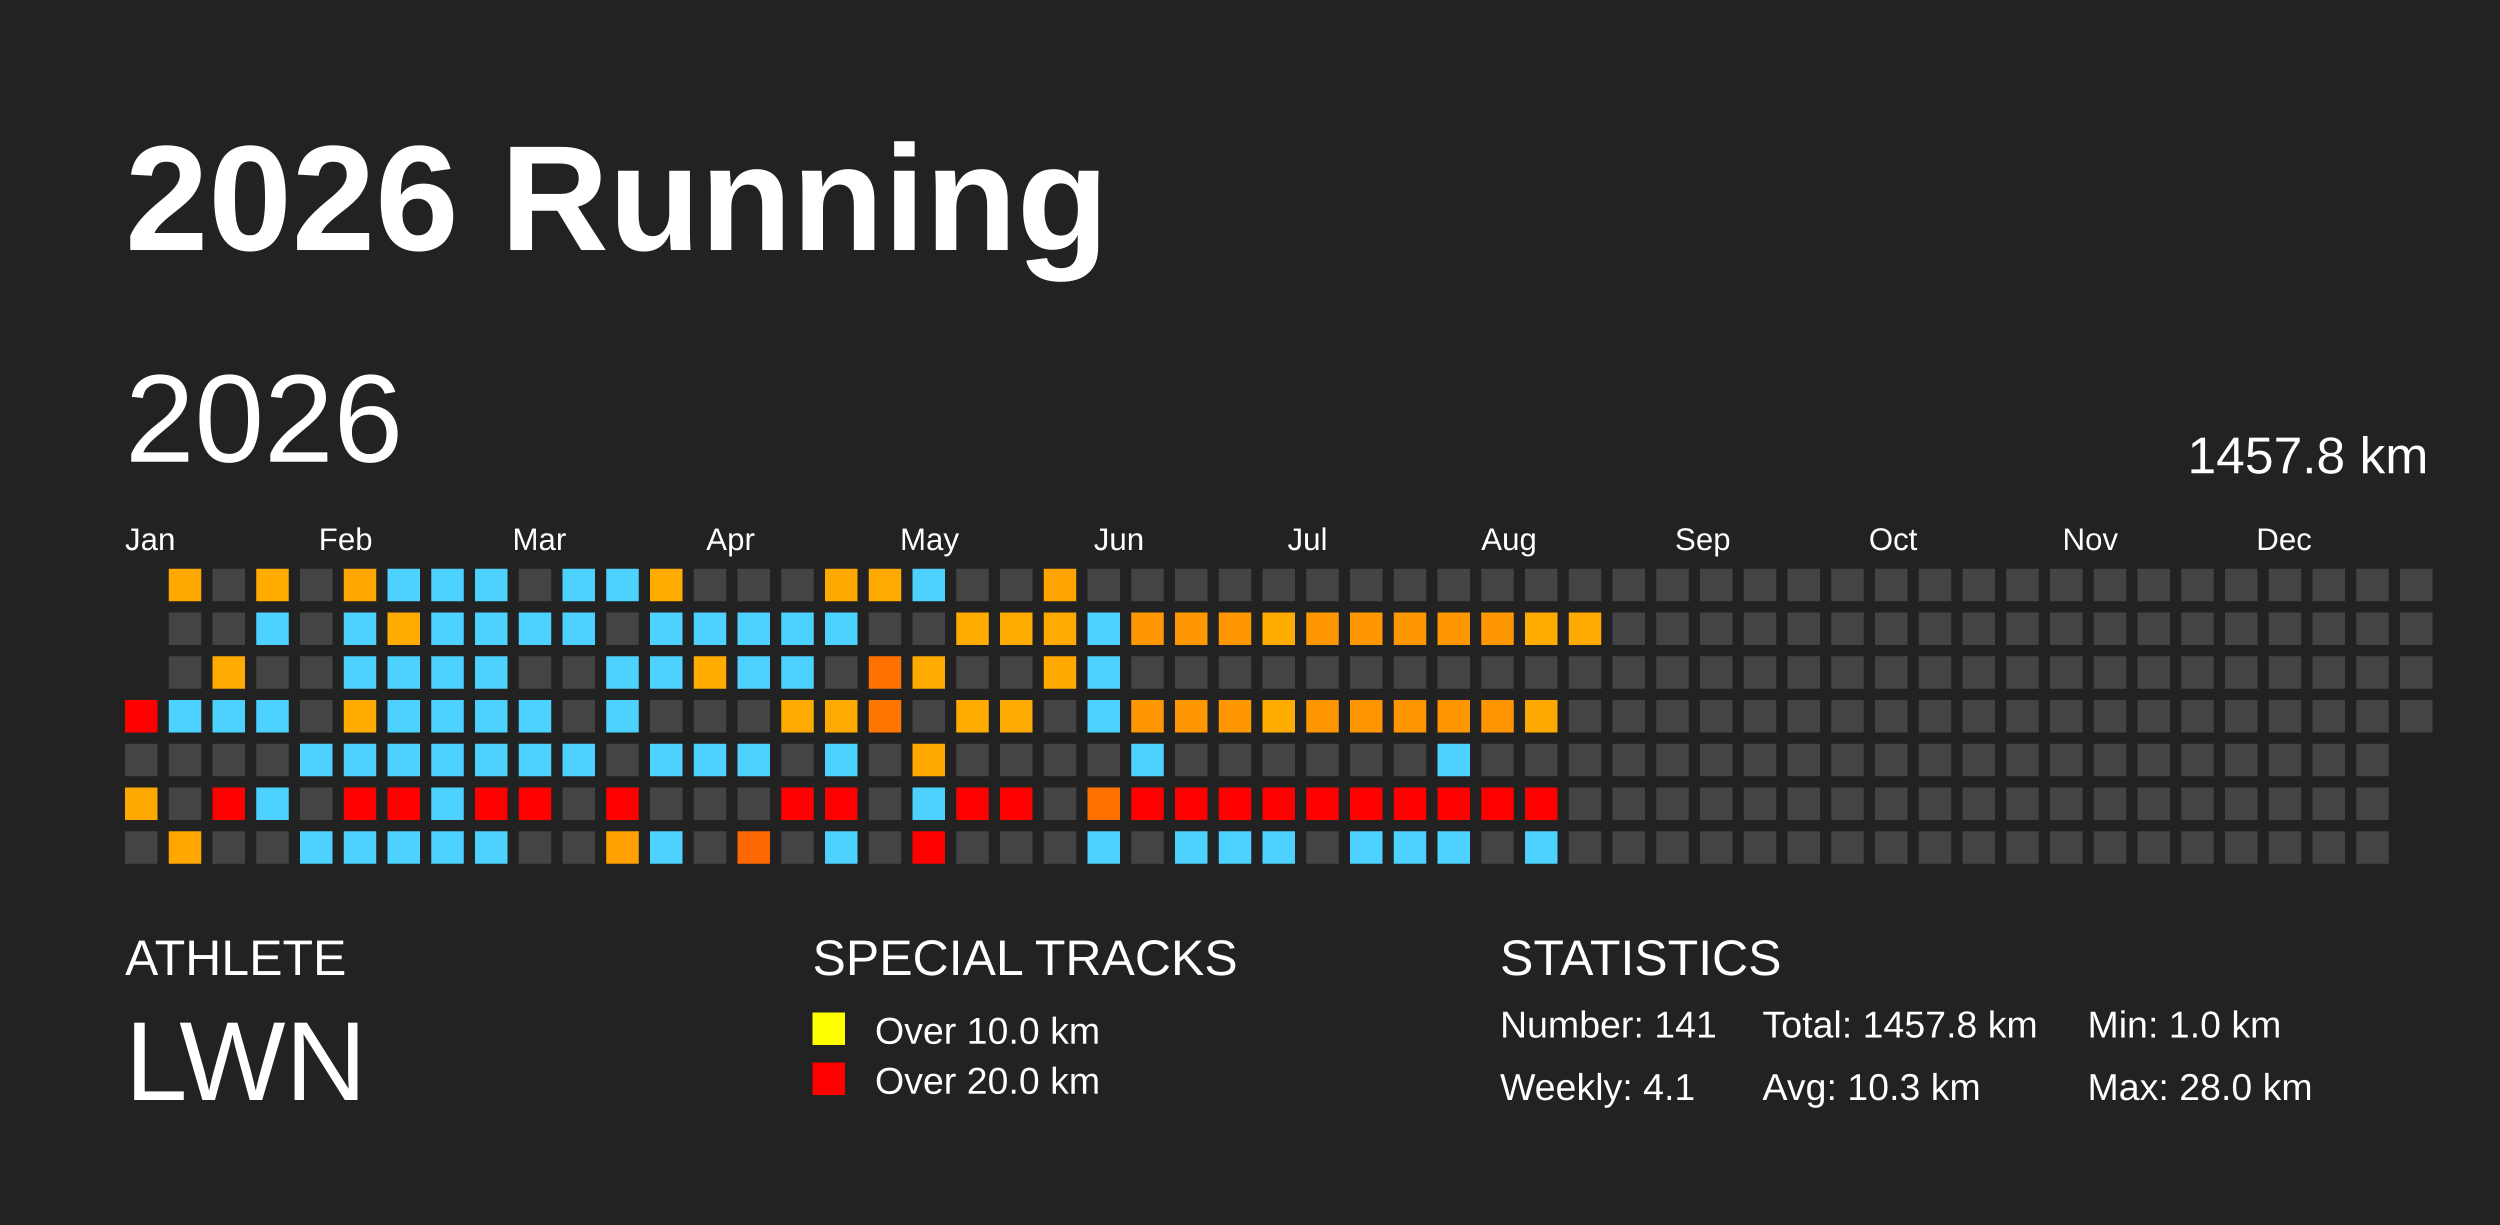
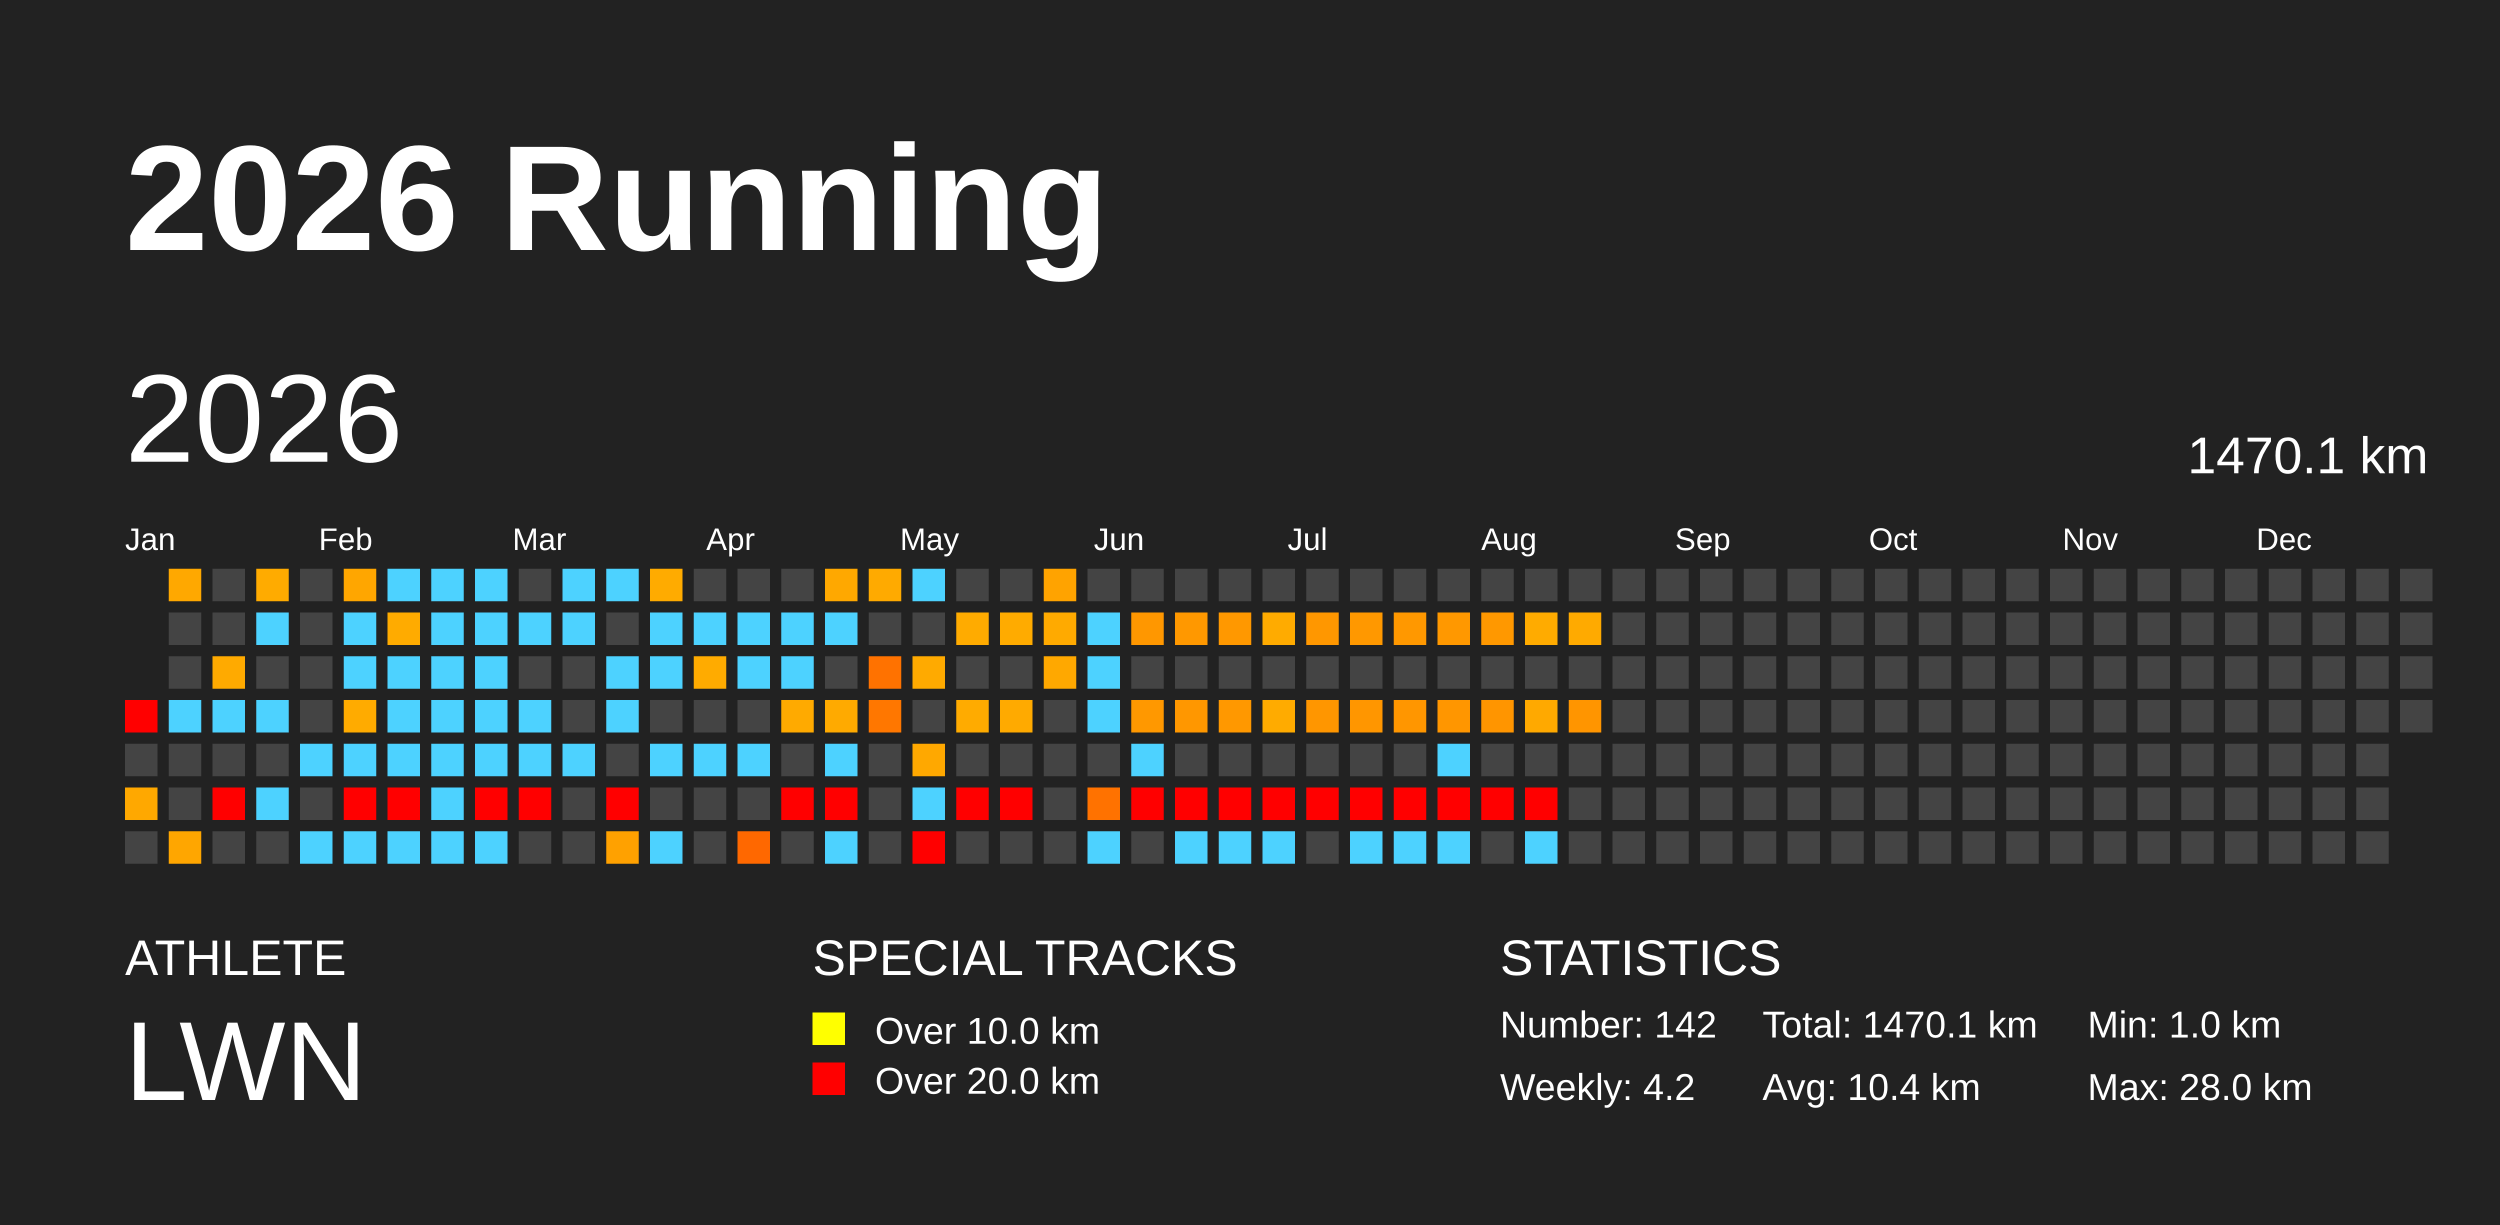
<svg xmlns="http://www.w3.org/2000/svg" baseProfile="full" height="98mm" version="1.1" viewBox="0,0,200,98" width="200mm">
  <defs />
  <rect fill="#222222" height="98" width="200" x="0" y="0" />
  <text fill="#FFFFFF" style="font-size:12px; font-family:Arial; font-weight:bold;" x="10" y="20">2026 Running</text>
  <text fill="#FFFFFF" style="font-size:4px; font-family:Arial" x="10" y="78">ATHLETE</text>
  <text fill="#FFFFFF" style="font-size:9px; font-family:Arial" x="10" y="88">LWN</text>
  <text fill="#FFFFFF" style="font-size:4px; font-family:Arial" x="65" y="78">SPECIAL TRACKS</text>
  <rect fill="yellow" height="2.6" width="2.6" x="65" y="81" />
  <text fill="#FFFFFF" style="font-size:3px; font-family:Arial" x="70" y="83.5">Over 10.0 km</text>
  <rect fill="red" height="2.6" width="2.6" x="65" y="85" />
  <text fill="#FFFFFF" style="font-size:3px; font-family:Arial" x="70" y="87.5">Over 20.0 km</text>
  <text fill="#FFFFFF" style="font-size:4px; font-family:Arial" x="120" y="78">STATISTICS</text>
-   <text fill="#FFFFFF" style="font-size:3px; font-family:Arial" x="120" y="83">Number: 141</text>
-   <text fill="#FFFFFF" style="font-size:3px; font-family:Arial" x="120" y="88">Weekly: 4.1</text>
-   <text fill="#FFFFFF" style="font-size:3px; font-family:Arial" x="141" y="83">Total: 1457.8 km</text>
-   <text fill="#FFFFFF" style="font-size:3px; font-family:Arial" x="141" y="88">Avg: 10.3 km</text>
+   <text fill="#FFFFFF" style="font-size:3px; font-family:Arial" x="120" y="83">Number: 142</text>
+   <text fill="#FFFFFF" style="font-size:3px; font-family:Arial" x="120" y="88">Weekly: 4.2</text>
+   <text fill="#FFFFFF" style="font-size:3px; font-family:Arial" x="141" y="83">Total: 1470.1 km</text>
+   <text fill="#FFFFFF" style="font-size:3px; font-family:Arial" x="141" y="88">Avg: 10.4 km</text>
  <text fill="#FFFFFF" style="font-size:3px; font-family:Arial" x="167" y="83">Min: 1.0 km</text>
  <text fill="#FFFFFF" style="font-size:3px; font-family:Arial" x="167" y="88">Max: 28.0 km</text>
  <text dominant-baseline="hanging" fill="#FFFFFF" style="font-size:10.0px; font-family:Arial;" x="10" y="30">2026</text>
-   <text dominant-baseline="hanging" fill="#FFFFFF" style="font-size:4.125px; font-family:Arial;" x="175" y="35">1457.8 km</text>
+   <text dominant-baseline="hanging" fill="#FFFFFF" style="font-size:4.125px; font-family:Arial;" x="175" y="35">1470.1 km</text>
  <text fill="#FFFFFF" style="font-size:2.5px; font-family:Arial" x="10.0" y="44">Jan</text>
  <text fill="#FFFFFF" style="font-size:2.5px; font-family:Arial" x="25.5" y="44">Feb</text>
  <text fill="#FFFFFF" style="font-size:2.5px; font-family:Arial" x="41.0" y="44">Mar</text>
  <text fill="#FFFFFF" style="font-size:2.5px; font-family:Arial" x="56.5" y="44">Apr</text>
  <text fill="#FFFFFF" style="font-size:2.5px; font-family:Arial" x="72.0" y="44">May</text>
  <text fill="#FFFFFF" style="font-size:2.5px; font-family:Arial" x="87.5" y="44">Jun</text>
  <text fill="#FFFFFF" style="font-size:2.5px; font-family:Arial" x="103.0" y="44">Jul</text>
  <text fill="#FFFFFF" style="font-size:2.5px; font-family:Arial" x="118.5" y="44">Aug</text>
  <text fill="#FFFFFF" style="font-size:2.5px; font-family:Arial" x="134.0" y="44">Sep</text>
  <text fill="#FFFFFF" style="font-size:2.5px; font-family:Arial" x="149.5" y="44">Oct</text>
  <text fill="#FFFFFF" style="font-size:2.5px; font-family:Arial" x="165.0" y="44">Nov</text>
  <text fill="#FFFFFF" style="font-size:2.5px; font-family:Arial" x="180.5" y="44">Dec</text>
  <rect fill="red" height="2.6" width="2.6" x="10.0" y="56.0" />
  <rect fill="#444444" height="2.6" width="2.6" x="10.0" y="59.5" />
  <rect fill="#ffa800" height="2.6" width="2.6" x="10.0" y="63.0" />
  <rect fill="#444444" height="2.6" width="2.6" x="10.0" y="66.5" />
  <rect fill="#ffa800" height="2.6" width="2.6" x="13.5" y="45.5" />
  <rect fill="#444444" height="2.6" width="2.6" x="13.5" y="49.0" />
  <rect fill="#444444" height="2.6" width="2.6" x="13.5" y="52.5" />
  <rect fill="#4dd2ff" height="2.6" width="2.6" x="13.5" y="56.0" />
  <rect fill="#444444" height="2.6" width="2.6" x="13.5" y="59.5" />
  <rect fill="#444444" height="2.6" width="2.6" x="13.5" y="63.0" />
  <rect fill="#ffa600" height="2.6" width="2.6" x="13.5" y="66.5" />
  <rect fill="#444444" height="2.6" width="2.6" x="17.0" y="45.5" />
  <rect fill="#444444" height="2.6" width="2.6" x="17.0" y="49.0" />
  <rect fill="#ffaa00" height="2.6" width="2.6" x="17.0" y="52.5" />
  <rect fill="#4dd2ff" height="2.6" width="2.6" x="17.0" y="56.0" />
  <rect fill="#444444" height="2.6" width="2.6" x="17.0" y="59.5" />
  <rect fill="red" height="2.6" width="2.6" x="17.0" y="63.0" />
  <rect fill="#444444" height="2.6" width="2.6" x="17.0" y="66.5" />
  <rect fill="#ffab00" height="2.6" width="2.6" x="20.5" y="45.5" />
  <rect fill="#4dd2ff" height="2.6" width="2.6" x="20.5" y="49.0" />
  <rect fill="#444444" height="2.6" width="2.6" x="20.5" y="52.5" />
  <rect fill="#4dd2ff" height="2.6" width="2.6" x="20.5" y="56.0" />
  <rect fill="#444444" height="2.6" width="2.6" x="20.5" y="59.5" />
  <rect fill="#4dd2ff" height="2.6" width="2.6" x="20.5" y="63.0" />
  <rect fill="#444444" height="2.6" width="2.6" x="20.5" y="66.5" />
  <rect fill="#444444" height="2.6" width="2.6" x="24.0" y="45.5" />
  <rect fill="#444444" height="2.6" width="2.6" x="24.0" y="49.0" />
  <rect fill="#444444" height="2.6" width="2.6" x="24.0" y="52.5" />
  <rect fill="#444444" height="2.6" width="2.6" x="24.0" y="56.0" />
  <rect fill="#4dd2ff" height="2.6" width="2.6" x="24.0" y="59.5" />
  <rect fill="#444444" height="2.6" width="2.6" x="24.0" y="63.0" />
  <rect fill="#4dd2ff" height="2.6" width="2.6" x="24.0" y="66.5" />
  <rect fill="#ffa600" height="2.6" width="2.6" x="27.5" y="45.5" />
  <rect fill="#4dd2ff" height="2.6" width="2.6" x="27.5" y="49.0" />
  <rect fill="#4dd2ff" height="2.6" width="2.6" x="27.5" y="52.5" />
  <rect fill="#ffab00" height="2.6" width="2.6" x="27.5" y="56.0" />
  <rect fill="#4dd2ff" height="2.6" width="2.6" x="27.5" y="59.5" />
  <rect fill="red" height="2.6" width="2.6" x="27.5" y="63.0" />
  <rect fill="#4dd2ff" height="2.6" width="2.6" x="27.5" y="66.5" />
  <rect fill="#4dd2ff" height="2.6" width="2.6" x="31.0" y="45.5" />
  <rect fill="#ffab00" height="2.6" width="2.6" x="31.0" y="49.0" />
  <rect fill="#4dd2ff" height="2.6" width="2.6" x="31.0" y="52.5" />
  <rect fill="#4dd2ff" height="2.6" width="2.6" x="31.0" y="56.0" />
  <rect fill="#4dd2ff" height="2.6" width="2.6" x="31.0" y="59.5" />
  <rect fill="red" height="2.6" width="2.6" x="31.0" y="63.0" />
  <rect fill="#4dd2ff" height="2.6" width="2.6" x="31.0" y="66.5" />
  <rect fill="#4dd2ff" height="2.6" width="2.6" x="34.5" y="45.5" />
  <rect fill="#4dd2ff" height="2.6" width="2.6" x="34.5" y="49.0" />
  <rect fill="#4dd2ff" height="2.6" width="2.6" x="34.5" y="52.5" />
  <rect fill="#4dd2ff" height="2.6" width="2.6" x="34.5" y="56.0" />
  <rect fill="#4dd2ff" height="2.6" width="2.6" x="34.5" y="59.5" />
  <rect fill="#4dd2ff" height="2.6" width="2.6" x="34.5" y="63.0" />
  <rect fill="#4dd2ff" height="2.6" width="2.6" x="34.5" y="66.5" />
  <rect fill="#4dd2ff" height="2.6" width="2.6" x="38.0" y="45.5" />
  <rect fill="#4dd2ff" height="2.6" width="2.6" x="38.0" y="49.0" />
  <rect fill="#4dd2ff" height="2.6" width="2.6" x="38.0" y="52.5" />
  <rect fill="#4dd2ff" height="2.6" width="2.6" x="38.0" y="56.0" />
  <rect fill="#4dd2ff" height="2.6" width="2.6" x="38.0" y="59.5" />
  <rect fill="red" height="2.6" width="2.6" x="38.0" y="63.0" />
  <rect fill="#4dd2ff" height="2.6" width="2.6" x="38.0" y="66.5" />
  <rect fill="#444444" height="2.6" width="2.6" x="41.5" y="45.5" />
  <rect fill="#4dd2ff" height="2.6" width="2.6" x="41.5" y="49.0" />
  <rect fill="#444444" height="2.6" width="2.6" x="41.5" y="52.5" />
  <rect fill="#4dd2ff" height="2.6" width="2.6" x="41.5" y="56.0" />
  <rect fill="#4dd2ff" height="2.6" width="2.6" x="41.5" y="59.5" />
  <rect fill="red" height="2.6" width="2.6" x="41.5" y="63.0" />
  <rect fill="#444444" height="2.6" width="2.6" x="41.5" y="66.5" />
  <rect fill="#4dd2ff" height="2.6" width="2.6" x="45.0" y="45.5" />
  <rect fill="#4dd2ff" height="2.6" width="2.6" x="45.0" y="49.0" />
  <rect fill="#444444" height="2.6" width="2.6" x="45.0" y="52.5" />
  <rect fill="#444444" height="2.6" width="2.6" x="45.0" y="56.0" />
  <rect fill="#4dd2ff" height="2.6" width="2.6" x="45.0" y="59.5" />
  <rect fill="#444444" height="2.6" width="2.6" x="45.0" y="63.0" />
  <rect fill="#444444" height="2.6" width="2.6" x="45.0" y="66.5" />
  <rect fill="#4dd2ff" height="2.6" width="2.6" x="48.5" y="45.5" />
  <rect fill="#444444" height="2.6" width="2.6" x="48.5" y="49.0" />
  <rect fill="#4dd2ff" height="2.6" width="2.6" x="48.5" y="52.5" />
  <rect fill="#4dd2ff" height="2.6" width="2.6" x="48.5" y="56.0" />
  <rect fill="#444444" height="2.6" width="2.6" x="48.5" y="59.5" />
  <rect fill="red" height="2.6" width="2.6" x="48.5" y="63.0" />
  <rect fill="#ffa100" height="2.6" width="2.6" x="48.5" y="66.5" />
  <rect fill="#ffab00" height="2.6" width="2.6" x="52.0" y="45.5" />
  <rect fill="#4dd2ff" height="2.6" width="2.6" x="52.0" y="49.0" />
  <rect fill="#4dd2ff" height="2.6" width="2.6" x="52.0" y="52.5" />
  <rect fill="#444444" height="2.6" width="2.6" x="52.0" y="56.0" />
  <rect fill="#4dd2ff" height="2.6" width="2.6" x="52.0" y="59.5" />
  <rect fill="#444444" height="2.6" width="2.6" x="52.0" y="63.0" />
  <rect fill="#4dd2ff" height="2.6" width="2.6" x="52.0" y="66.5" />
  <rect fill="#444444" height="2.6" width="2.6" x="55.5" y="45.5" />
  <rect fill="#4dd2ff" height="2.6" width="2.6" x="55.5" y="49.0" />
  <rect fill="#ffab00" height="2.6" width="2.6" x="55.5" y="52.5" />
  <rect fill="#444444" height="2.6" width="2.6" x="55.5" y="56.0" />
  <rect fill="#4dd2ff" height="2.6" width="2.6" x="55.5" y="59.5" />
  <rect fill="#444444" height="2.6" width="2.6" x="55.5" y="63.0" />
  <rect fill="#444444" height="2.6" width="2.6" x="55.5" y="66.5" />
  <rect fill="#444444" height="2.6" width="2.6" x="59.0" y="45.5" />
  <rect fill="#4dd2ff" height="2.6" width="2.6" x="59.0" y="49.0" />
  <rect fill="#4dd2ff" height="2.6" width="2.6" x="59.0" y="52.5" />
  <rect fill="#444444" height="2.6" width="2.6" x="59.0" y="56.0" />
  <rect fill="#4dd2ff" height="2.6" width="2.6" x="59.0" y="59.5" />
  <rect fill="#444444" height="2.6" width="2.6" x="59.0" y="63.0" />
  <rect fill="#ff6800" height="2.6" width="2.6" x="59.0" y="66.5" />
  <rect fill="#444444" height="2.6" width="2.6" x="62.5" y="45.5" />
  <rect fill="#4dd2ff" height="2.6" width="2.6" x="62.5" y="49.0" />
  <rect fill="#4dd2ff" height="2.6" width="2.6" x="62.5" y="52.5" />
  <rect fill="#ffaa00" height="2.6" width="2.6" x="62.5" y="56.0" />
  <rect fill="#444444" height="2.6" width="2.6" x="62.5" y="59.5" />
  <rect fill="red" height="2.6" width="2.6" x="62.5" y="63.0" />
  <rect fill="#444444" height="2.6" width="2.6" x="62.5" y="66.5" />
  <rect fill="#ffa800" height="2.6" width="2.6" x="66.0" y="45.5" />
  <rect fill="#4dd2ff" height="2.6" width="2.6" x="66.0" y="49.0" />
  <rect fill="#444444" height="2.6" width="2.6" x="66.0" y="52.5" />
  <rect fill="#ffaa00" height="2.6" width="2.6" x="66.0" y="56.0" />
  <rect fill="#4dd2ff" height="2.6" width="2.6" x="66.0" y="59.5" />
  <rect fill="red" height="2.6" width="2.6" x="66.0" y="63.0" />
  <rect fill="#4dd2ff" height="2.6" width="2.6" x="66.0" y="66.5" />
  <rect fill="#ffaa00" height="2.6" width="2.6" x="69.5" y="45.5" />
  <rect fill="#444444" height="2.6" width="2.6" x="69.5" y="49.0" />
  <rect fill="#ff7200" height="2.6" width="2.6" x="69.5" y="52.5" />
  <rect fill="#ff7700" height="2.6" width="2.6" x="69.5" y="56.0" />
  <rect fill="#444444" height="2.6" width="2.6" x="69.5" y="59.5" />
  <rect fill="#444444" height="2.6" width="2.6" x="69.5" y="63.0" />
  <rect fill="#444444" height="2.6" width="2.6" x="69.5" y="66.5" />
  <rect fill="#4dd2ff" height="2.6" width="2.6" x="73.0" y="45.5" />
  <rect fill="#444444" height="2.6" width="2.6" x="73.0" y="49.0" />
  <rect fill="#ffaa00" height="2.6" width="2.6" x="73.0" y="52.5" />
  <rect fill="#444444" height="2.6" width="2.6" x="73.0" y="56.0" />
  <rect fill="#ffa800" height="2.6" width="2.6" x="73.0" y="59.5" />
  <rect fill="#4dd2ff" height="2.6" width="2.6" x="73.0" y="63.0" />
  <rect fill="red" height="2.6" width="2.6" x="73.0" y="66.5" />
  <rect fill="#444444" height="2.6" width="2.6" x="76.5" y="45.5" />
  <rect fill="#ffab00" height="2.6" width="2.6" x="76.5" y="49.0" />
  <rect fill="#444444" height="2.6" width="2.6" x="76.5" y="52.5" />
  <rect fill="#ffab00" height="2.6" width="2.6" x="76.5" y="56.0" />
  <rect fill="#444444" height="2.6" width="2.6" x="76.5" y="59.5" />
  <rect fill="red" height="2.6" width="2.6" x="76.5" y="63.0" />
  <rect fill="#444444" height="2.6" width="2.6" x="76.5" y="66.5" />
  <rect fill="#444444" height="2.6" width="2.6" x="80.0" y="45.5" />
  <rect fill="#ffab00" height="2.6" width="2.6" x="80.0" y="49.0" />
  <rect fill="#444444" height="2.6" width="2.6" x="80.0" y="52.5" />
  <rect fill="#ffaa00" height="2.6" width="2.6" x="80.0" y="56.0" />
  <rect fill="#444444" height="2.6" width="2.6" x="80.0" y="59.5" />
  <rect fill="red" height="2.6" width="2.6" x="80.0" y="63.0" />
  <rect fill="#444444" height="2.6" width="2.6" x="80.0" y="66.5" />
  <rect fill="#ffa300" height="2.6" width="2.6" x="83.5" y="45.5" />
  <rect fill="#ffaa00" height="2.6" width="2.6" x="83.5" y="49.0" />
  <rect fill="#ffa800" height="2.6" width="2.6" x="83.5" y="52.5" />
  <rect fill="#444444" height="2.6" width="2.6" x="83.5" y="56.0" />
  <rect fill="#444444" height="2.6" width="2.6" x="83.5" y="59.5" />
  <rect fill="#444444" height="2.6" width="2.6" x="83.5" y="63.0" />
  <rect fill="#444444" height="2.6" width="2.6" x="83.5" y="66.5" />
  <rect fill="#444444" height="2.6" width="2.6" x="87.0" y="45.5" />
  <rect fill="#4dd2ff" height="2.6" width="2.6" x="87.0" y="49.0" />
  <rect fill="#4dd2ff" height="2.6" width="2.6" x="87.0" y="52.5" />
  <rect fill="#4dd2ff" height="2.6" width="2.6" x="87.0" y="56.0" />
  <rect fill="#444444" height="2.6" width="2.6" x="87.0" y="59.5" />
  <rect fill="#ff7200" height="2.6" width="2.6" x="87.0" y="63.0" />
  <rect fill="#4dd2ff" height="2.6" width="2.6" x="87.0" y="66.5" />
  <rect fill="#444444" height="2.6" width="2.6" x="90.5" y="45.5" />
  <rect fill="#ff9700" height="2.6" width="2.6" x="90.5" y="49.0" />
  <rect fill="#444444" height="2.6" width="2.6" x="90.5" y="52.5" />
  <rect fill="#ff9800" height="2.6" width="2.6" x="90.5" y="56.0" />
  <rect fill="#4dd2ff" height="2.6" width="2.6" x="90.5" y="59.5" />
  <rect fill="red" height="2.6" width="2.6" x="90.5" y="63.0" />
  <rect fill="#444444" height="2.6" width="2.6" x="90.5" y="66.5" />
  <rect fill="#444444" height="2.6" width="2.6" x="94.0" y="45.5" />
  <rect fill="#ff9800" height="2.6" width="2.6" x="94.0" y="49.0" />
  <rect fill="#444444" height="2.6" width="2.6" x="94.0" y="52.5" />
  <rect fill="#ff9700" height="2.6" width="2.6" x="94.0" y="56.0" />
  <rect fill="#444444" height="2.6" width="2.6" x="94.0" y="59.5" />
  <rect fill="red" height="2.6" width="2.6" x="94.0" y="63.0" />
  <rect fill="#4dd2ff" height="2.6" width="2.6" x="94.0" y="66.5" />
  <rect fill="#444444" height="2.6" width="2.6" x="97.5" y="45.5" />
  <rect fill="#ff9800" height="2.6" width="2.6" x="97.5" y="49.0" />
  <rect fill="#444444" height="2.6" width="2.6" x="97.5" y="52.5" />
  <rect fill="#ff9800" height="2.6" width="2.6" x="97.5" y="56.0" />
  <rect fill="#444444" height="2.6" width="2.6" x="97.5" y="59.5" />
  <rect fill="red" height="2.6" width="2.6" x="97.5" y="63.0" />
  <rect fill="#4dd2ff" height="2.6" width="2.6" x="97.5" y="66.5" />
  <rect fill="#444444" height="2.6" width="2.6" x="101.0" y="45.5" />
  <rect fill="#ffab00" height="2.6" width="2.6" x="101.0" y="49.0" />
  <rect fill="#444444" height="2.6" width="2.6" x="101.0" y="52.5" />
  <rect fill="#ffab00" height="2.6" width="2.6" x="101.0" y="56.0" />
  <rect fill="#444444" height="2.6" width="2.6" x="101.0" y="59.5" />
  <rect fill="red" height="2.6" width="2.6" x="101.0" y="63.0" />
  <rect fill="#4dd2ff" height="2.6" width="2.6" x="101.0" y="66.5" />
  <rect fill="#444444" height="2.6" width="2.6" x="104.5" y="45.5" />
  <rect fill="#ff9700" height="2.6" width="2.6" x="104.5" y="49.0" />
  <rect fill="#444444" height="2.6" width="2.6" x="104.5" y="52.5" />
  <rect fill="#ff9600" height="2.6" width="2.6" x="104.5" y="56.0" />
  <rect fill="#444444" height="2.6" width="2.6" x="104.5" y="59.5" />
  <rect fill="red" height="2.6" width="2.6" x="104.5" y="63.0" />
  <rect fill="#444444" height="2.6" width="2.6" x="104.5" y="66.5" />
  <rect fill="#444444" height="2.6" width="2.6" x="108.0" y="45.5" />
  <rect fill="#ff9800" height="2.6" width="2.6" x="108.0" y="49.0" />
  <rect fill="#444444" height="2.6" width="2.6" x="108.0" y="52.5" />
  <rect fill="#ff9600" height="2.6" width="2.6" x="108.0" y="56.0" />
  <rect fill="#444444" height="2.6" width="2.6" x="108.0" y="59.5" />
  <rect fill="red" height="2.6" width="2.6" x="108.0" y="63.0" />
  <rect fill="#4dd2ff" height="2.6" width="2.6" x="108.0" y="66.5" />
  <rect fill="#444444" height="2.6" width="2.6" x="111.5" y="45.5" />
  <rect fill="#ff9800" height="2.6" width="2.6" x="111.5" y="49.0" />
  <rect fill="#444444" height="2.6" width="2.6" x="111.5" y="52.5" />
  <rect fill="#ff9600" height="2.6" width="2.6" x="111.5" y="56.0" />
  <rect fill="#444444" height="2.6" width="2.6" x="111.5" y="59.5" />
  <rect fill="red" height="2.6" width="2.6" x="111.5" y="63.0" />
  <rect fill="#4dd2ff" height="2.6" width="2.6" x="111.5" y="66.5" />
  <rect fill="#444444" height="2.6" width="2.6" x="115.0" y="45.5" />
  <rect fill="#ff9800" height="2.6" width="2.6" x="115.0" y="49.0" />
  <rect fill="#444444" height="2.6" width="2.6" x="115.0" y="52.5" />
  <rect fill="#ff9600" height="2.6" width="2.6" x="115.0" y="56.0" />
  <rect fill="#4dd2ff" height="2.6" width="2.6" x="115.0" y="59.5" />
  <rect fill="red" height="2.6" width="2.6" x="115.0" y="63.0" />
  <rect fill="#4dd2ff" height="2.6" width="2.6" x="115.0" y="66.5" />
  <rect fill="#444444" height="2.6" width="2.6" x="118.5" y="45.5" />
  <rect fill="#ff9800" height="2.6" width="2.6" x="118.5" y="49.0" />
  <rect fill="#444444" height="2.6" width="2.6" x="118.5" y="52.5" />
  <rect fill="#ff9500" height="2.6" width="2.6" x="118.5" y="56.0" />
  <rect fill="#444444" height="2.6" width="2.6" x="118.5" y="59.5" />
  <rect fill="red" height="2.6" width="2.6" x="118.5" y="63.0" />
  <rect fill="#444444" height="2.6" width="2.6" x="118.5" y="66.5" />
  <rect fill="#444444" height="2.6" width="2.6" x="122.0" y="45.5" />
  <rect fill="#ffab00" height="2.6" width="2.6" x="122.0" y="49.0" />
  <rect fill="#444444" height="2.6" width="2.6" x="122.0" y="52.5" />
  <rect fill="#ffa900" height="2.6" width="2.6" x="122.0" y="56.0" />
  <rect fill="#444444" height="2.6" width="2.6" x="122.0" y="59.5" />
  <rect fill="red" height="2.6" width="2.6" x="122.0" y="63.0" />
  <rect fill="#4dd2ff" height="2.6" width="2.6" x="122.0" y="66.5" />
  <rect fill="#444444" height="2.6" width="2.6" x="125.5" y="45.5" />
  <rect fill="#ffaa00" height="2.6" width="2.6" x="125.5" y="49.0" />
  <rect fill="#444444" height="2.6" width="2.6" x="125.5" y="52.5" />
-   <rect fill="#444444" height="2.6" width="2.6" x="125.5" y="56.0" />
+   <rect fill="#ff9500" height="2.6" width="2.6" x="125.5" y="56.0" />
  <rect fill="#444444" height="2.6" width="2.6" x="125.5" y="59.5" />
  <rect fill="#444444" height="2.6" width="2.6" x="125.5" y="63.0" />
  <rect fill="#444444" height="2.6" width="2.6" x="125.5" y="66.5" />
  <rect fill="#444444" height="2.6" width="2.6" x="129.0" y="45.5" />
  <rect fill="#444444" height="2.6" width="2.6" x="129.0" y="49.0" />
  <rect fill="#444444" height="2.6" width="2.6" x="129.0" y="52.5" />
  <rect fill="#444444" height="2.6" width="2.6" x="129.0" y="56.0" />
  <rect fill="#444444" height="2.6" width="2.6" x="129.0" y="59.5" />
  <rect fill="#444444" height="2.6" width="2.6" x="129.0" y="63.0" />
  <rect fill="#444444" height="2.6" width="2.6" x="129.0" y="66.5" />
  <rect fill="#444444" height="2.6" width="2.6" x="132.5" y="45.5" />
  <rect fill="#444444" height="2.6" width="2.6" x="132.5" y="49.0" />
  <rect fill="#444444" height="2.6" width="2.6" x="132.5" y="52.5" />
  <rect fill="#444444" height="2.6" width="2.6" x="132.5" y="56.0" />
  <rect fill="#444444" height="2.6" width="2.6" x="132.5" y="59.5" />
  <rect fill="#444444" height="2.6" width="2.6" x="132.5" y="63.0" />
  <rect fill="#444444" height="2.6" width="2.6" x="132.5" y="66.5" />
  <rect fill="#444444" height="2.6" width="2.6" x="136.0" y="45.5" />
  <rect fill="#444444" height="2.6" width="2.6" x="136.0" y="49.0" />
  <rect fill="#444444" height="2.6" width="2.6" x="136.0" y="52.5" />
  <rect fill="#444444" height="2.6" width="2.6" x="136.0" y="56.0" />
  <rect fill="#444444" height="2.6" width="2.6" x="136.0" y="59.5" />
  <rect fill="#444444" height="2.6" width="2.6" x="136.0" y="63.0" />
  <rect fill="#444444" height="2.6" width="2.6" x="136.0" y="66.5" />
  <rect fill="#444444" height="2.6" width="2.6" x="139.5" y="45.5" />
  <rect fill="#444444" height="2.6" width="2.6" x="139.5" y="49.0" />
  <rect fill="#444444" height="2.6" width="2.6" x="139.5" y="52.5" />
  <rect fill="#444444" height="2.6" width="2.6" x="139.5" y="56.0" />
  <rect fill="#444444" height="2.6" width="2.6" x="139.5" y="59.5" />
  <rect fill="#444444" height="2.6" width="2.6" x="139.5" y="63.0" />
  <rect fill="#444444" height="2.6" width="2.6" x="139.5" y="66.5" />
  <rect fill="#444444" height="2.6" width="2.6" x="143.0" y="45.5" />
  <rect fill="#444444" height="2.6" width="2.6" x="143.0" y="49.0" />
  <rect fill="#444444" height="2.6" width="2.6" x="143.0" y="52.5" />
  <rect fill="#444444" height="2.6" width="2.6" x="143.0" y="56.0" />
  <rect fill="#444444" height="2.6" width="2.6" x="143.0" y="59.5" />
  <rect fill="#444444" height="2.6" width="2.6" x="143.0" y="63.0" />
  <rect fill="#444444" height="2.6" width="2.6" x="143.0" y="66.5" />
  <rect fill="#444444" height="2.6" width="2.6" x="146.5" y="45.5" />
  <rect fill="#444444" height="2.6" width="2.6" x="146.5" y="49.0" />
  <rect fill="#444444" height="2.6" width="2.6" x="146.5" y="52.5" />
  <rect fill="#444444" height="2.6" width="2.6" x="146.5" y="56.0" />
  <rect fill="#444444" height="2.6" width="2.6" x="146.5" y="59.5" />
  <rect fill="#444444" height="2.6" width="2.6" x="146.5" y="63.0" />
  <rect fill="#444444" height="2.6" width="2.6" x="146.5" y="66.5" />
  <rect fill="#444444" height="2.6" width="2.6" x="150.0" y="45.5" />
  <rect fill="#444444" height="2.6" width="2.6" x="150.0" y="49.0" />
  <rect fill="#444444" height="2.6" width="2.6" x="150.0" y="52.5" />
  <rect fill="#444444" height="2.6" width="2.6" x="150.0" y="56.0" />
  <rect fill="#444444" height="2.6" width="2.6" x="150.0" y="59.5" />
  <rect fill="#444444" height="2.6" width="2.6" x="150.0" y="63.0" />
  <rect fill="#444444" height="2.6" width="2.6" x="150.0" y="66.5" />
  <rect fill="#444444" height="2.6" width="2.6" x="153.5" y="45.5" />
  <rect fill="#444444" height="2.6" width="2.6" x="153.5" y="49.0" />
  <rect fill="#444444" height="2.6" width="2.6" x="153.5" y="52.5" />
  <rect fill="#444444" height="2.6" width="2.6" x="153.5" y="56.0" />
  <rect fill="#444444" height="2.6" width="2.6" x="153.5" y="59.5" />
  <rect fill="#444444" height="2.6" width="2.6" x="153.5" y="63.0" />
  <rect fill="#444444" height="2.6" width="2.6" x="153.5" y="66.5" />
  <rect fill="#444444" height="2.6" width="2.6" x="157.0" y="45.5" />
  <rect fill="#444444" height="2.6" width="2.6" x="157.0" y="49.0" />
  <rect fill="#444444" height="2.6" width="2.6" x="157.0" y="52.5" />
  <rect fill="#444444" height="2.6" width="2.6" x="157.0" y="56.0" />
  <rect fill="#444444" height="2.6" width="2.6" x="157.0" y="59.5" />
  <rect fill="#444444" height="2.6" width="2.6" x="157.0" y="63.0" />
  <rect fill="#444444" height="2.6" width="2.6" x="157.0" y="66.5" />
  <rect fill="#444444" height="2.6" width="2.6" x="160.5" y="45.5" />
  <rect fill="#444444" height="2.6" width="2.6" x="160.5" y="49.0" />
  <rect fill="#444444" height="2.6" width="2.6" x="160.5" y="52.5" />
  <rect fill="#444444" height="2.6" width="2.6" x="160.5" y="56.0" />
  <rect fill="#444444" height="2.6" width="2.6" x="160.5" y="59.5" />
  <rect fill="#444444" height="2.6" width="2.6" x="160.5" y="63.0" />
  <rect fill="#444444" height="2.6" width="2.6" x="160.5" y="66.5" />
  <rect fill="#444444" height="2.6" width="2.6" x="164.0" y="45.5" />
  <rect fill="#444444" height="2.6" width="2.6" x="164.0" y="49.0" />
  <rect fill="#444444" height="2.6" width="2.6" x="164.0" y="52.5" />
  <rect fill="#444444" height="2.6" width="2.6" x="164.0" y="56.0" />
  <rect fill="#444444" height="2.6" width="2.6" x="164.0" y="59.5" />
  <rect fill="#444444" height="2.6" width="2.6" x="164.0" y="63.0" />
  <rect fill="#444444" height="2.6" width="2.6" x="164.0" y="66.5" />
  <rect fill="#444444" height="2.6" width="2.6" x="167.5" y="45.5" />
  <rect fill="#444444" height="2.6" width="2.6" x="167.5" y="49.0" />
  <rect fill="#444444" height="2.6" width="2.6" x="167.5" y="52.5" />
  <rect fill="#444444" height="2.6" width="2.6" x="167.5" y="56.0" />
  <rect fill="#444444" height="2.6" width="2.6" x="167.5" y="59.5" />
  <rect fill="#444444" height="2.6" width="2.6" x="167.5" y="63.0" />
  <rect fill="#444444" height="2.6" width="2.6" x="167.5" y="66.5" />
  <rect fill="#444444" height="2.6" width="2.6" x="171.0" y="45.5" />
  <rect fill="#444444" height="2.6" width="2.6" x="171.0" y="49.0" />
  <rect fill="#444444" height="2.6" width="2.6" x="171.0" y="52.5" />
  <rect fill="#444444" height="2.6" width="2.6" x="171.0" y="56.0" />
  <rect fill="#444444" height="2.6" width="2.6" x="171.0" y="59.5" />
  <rect fill="#444444" height="2.6" width="2.6" x="171.0" y="63.0" />
  <rect fill="#444444" height="2.6" width="2.6" x="171.0" y="66.5" />
  <rect fill="#444444" height="2.6" width="2.6" x="174.5" y="45.5" />
  <rect fill="#444444" height="2.6" width="2.6" x="174.5" y="49.0" />
  <rect fill="#444444" height="2.6" width="2.6" x="174.5" y="52.5" />
  <rect fill="#444444" height="2.6" width="2.6" x="174.5" y="56.0" />
  <rect fill="#444444" height="2.6" width="2.6" x="174.5" y="59.5" />
  <rect fill="#444444" height="2.6" width="2.6" x="174.5" y="63.0" />
  <rect fill="#444444" height="2.6" width="2.6" x="174.5" y="66.5" />
  <rect fill="#444444" height="2.6" width="2.6" x="178.0" y="45.5" />
  <rect fill="#444444" height="2.6" width="2.6" x="178.0" y="49.0" />
  <rect fill="#444444" height="2.6" width="2.6" x="178.0" y="52.5" />
  <rect fill="#444444" height="2.6" width="2.6" x="178.0" y="56.0" />
  <rect fill="#444444" height="2.6" width="2.6" x="178.0" y="59.5" />
  <rect fill="#444444" height="2.6" width="2.6" x="178.0" y="63.0" />
  <rect fill="#444444" height="2.6" width="2.6" x="178.0" y="66.5" />
  <rect fill="#444444" height="2.6" width="2.6" x="181.5" y="45.5" />
  <rect fill="#444444" height="2.6" width="2.6" x="181.5" y="49.0" />
  <rect fill="#444444" height="2.6" width="2.6" x="181.5" y="52.5" />
  <rect fill="#444444" height="2.6" width="2.6" x="181.5" y="56.0" />
  <rect fill="#444444" height="2.6" width="2.6" x="181.5" y="59.5" />
  <rect fill="#444444" height="2.6" width="2.6" x="181.5" y="63.0" />
  <rect fill="#444444" height="2.6" width="2.6" x="181.5" y="66.5" />
  <rect fill="#444444" height="2.6" width="2.6" x="185.0" y="45.5" />
  <rect fill="#444444" height="2.6" width="2.6" x="185.0" y="49.0" />
  <rect fill="#444444" height="2.6" width="2.6" x="185.0" y="52.5" />
  <rect fill="#444444" height="2.6" width="2.6" x="185.0" y="56.0" />
  <rect fill="#444444" height="2.6" width="2.6" x="185.0" y="59.5" />
  <rect fill="#444444" height="2.6" width="2.6" x="185.0" y="63.0" />
  <rect fill="#444444" height="2.6" width="2.6" x="185.0" y="66.5" />
  <rect fill="#444444" height="2.6" width="2.6" x="188.5" y="45.5" />
  <rect fill="#444444" height="2.6" width="2.6" x="188.5" y="49.0" />
  <rect fill="#444444" height="2.6" width="2.6" x="188.5" y="52.5" />
  <rect fill="#444444" height="2.6" width="2.6" x="188.5" y="56.0" />
  <rect fill="#444444" height="2.6" width="2.6" x="188.5" y="59.5" />
  <rect fill="#444444" height="2.6" width="2.6" x="188.5" y="63.0" />
  <rect fill="#444444" height="2.6" width="2.6" x="188.5" y="66.5" />
  <rect fill="#444444" height="2.6" width="2.6" x="192.0" y="45.5" />
  <rect fill="#444444" height="2.6" width="2.6" x="192.0" y="49.0" />
  <rect fill="#444444" height="2.6" width="2.6" x="192.0" y="52.5" />
  <rect fill="#444444" height="2.6" width="2.6" x="192.0" y="56.0" />
</svg>
